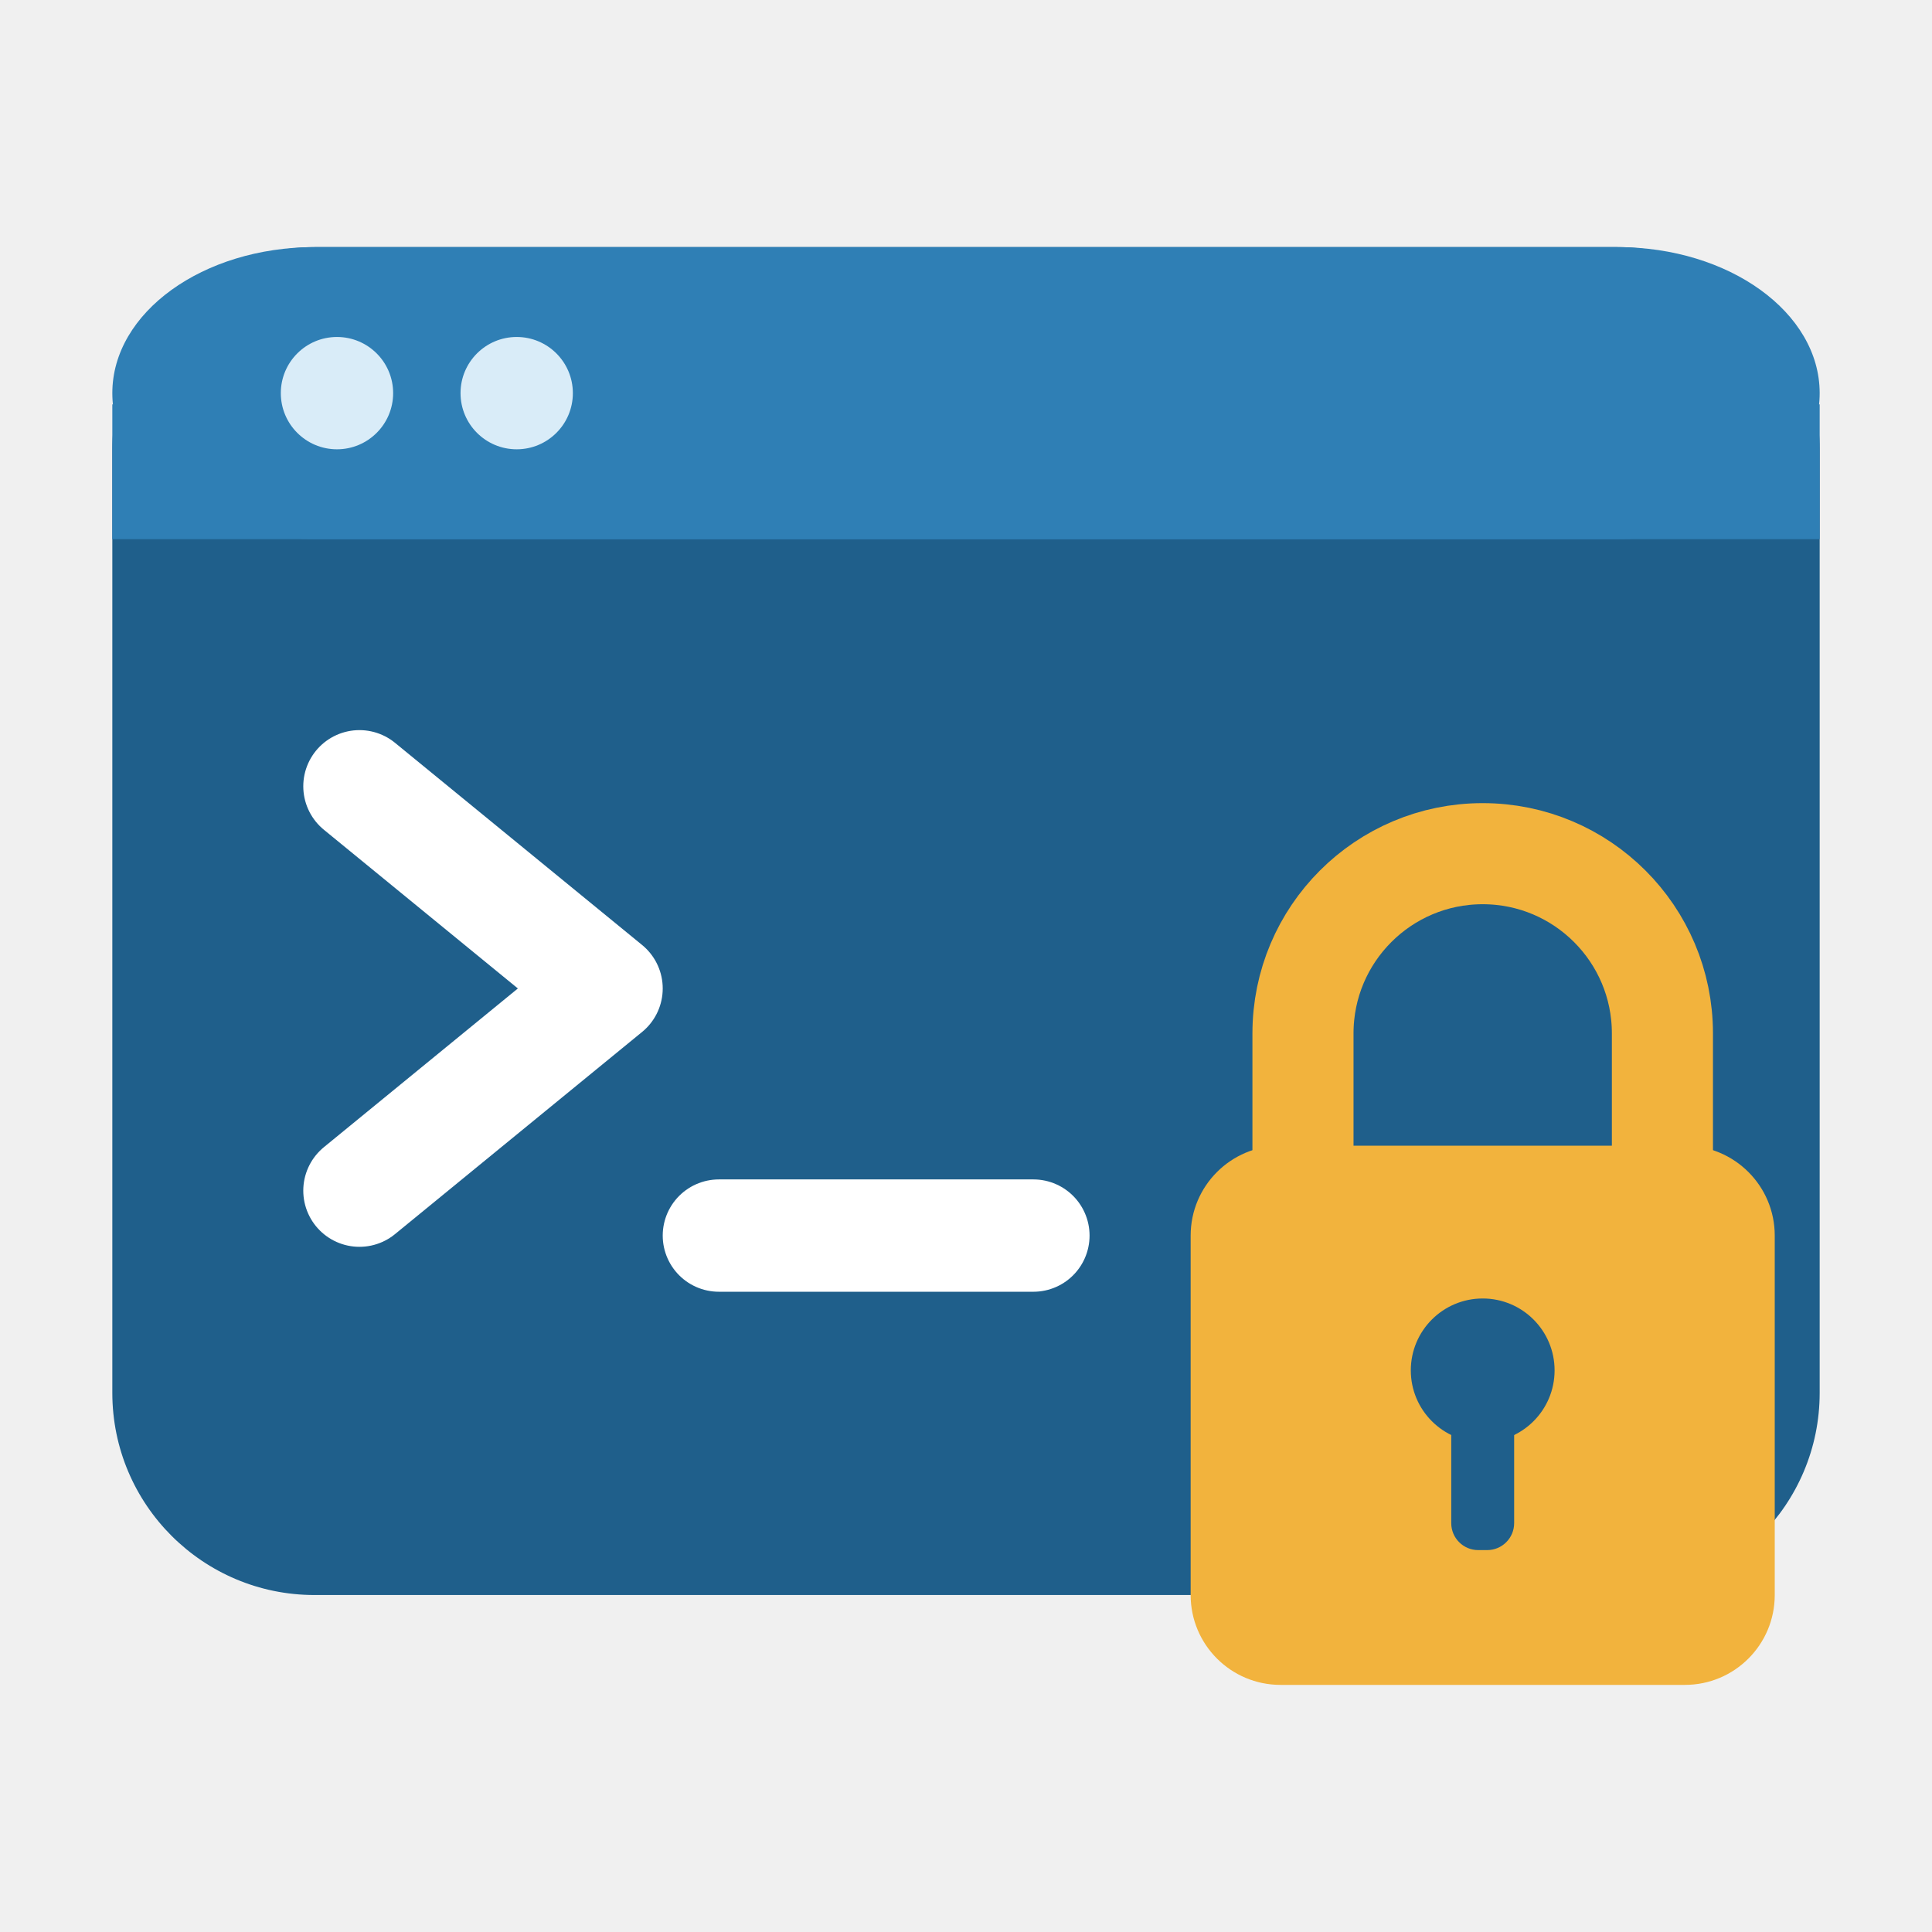
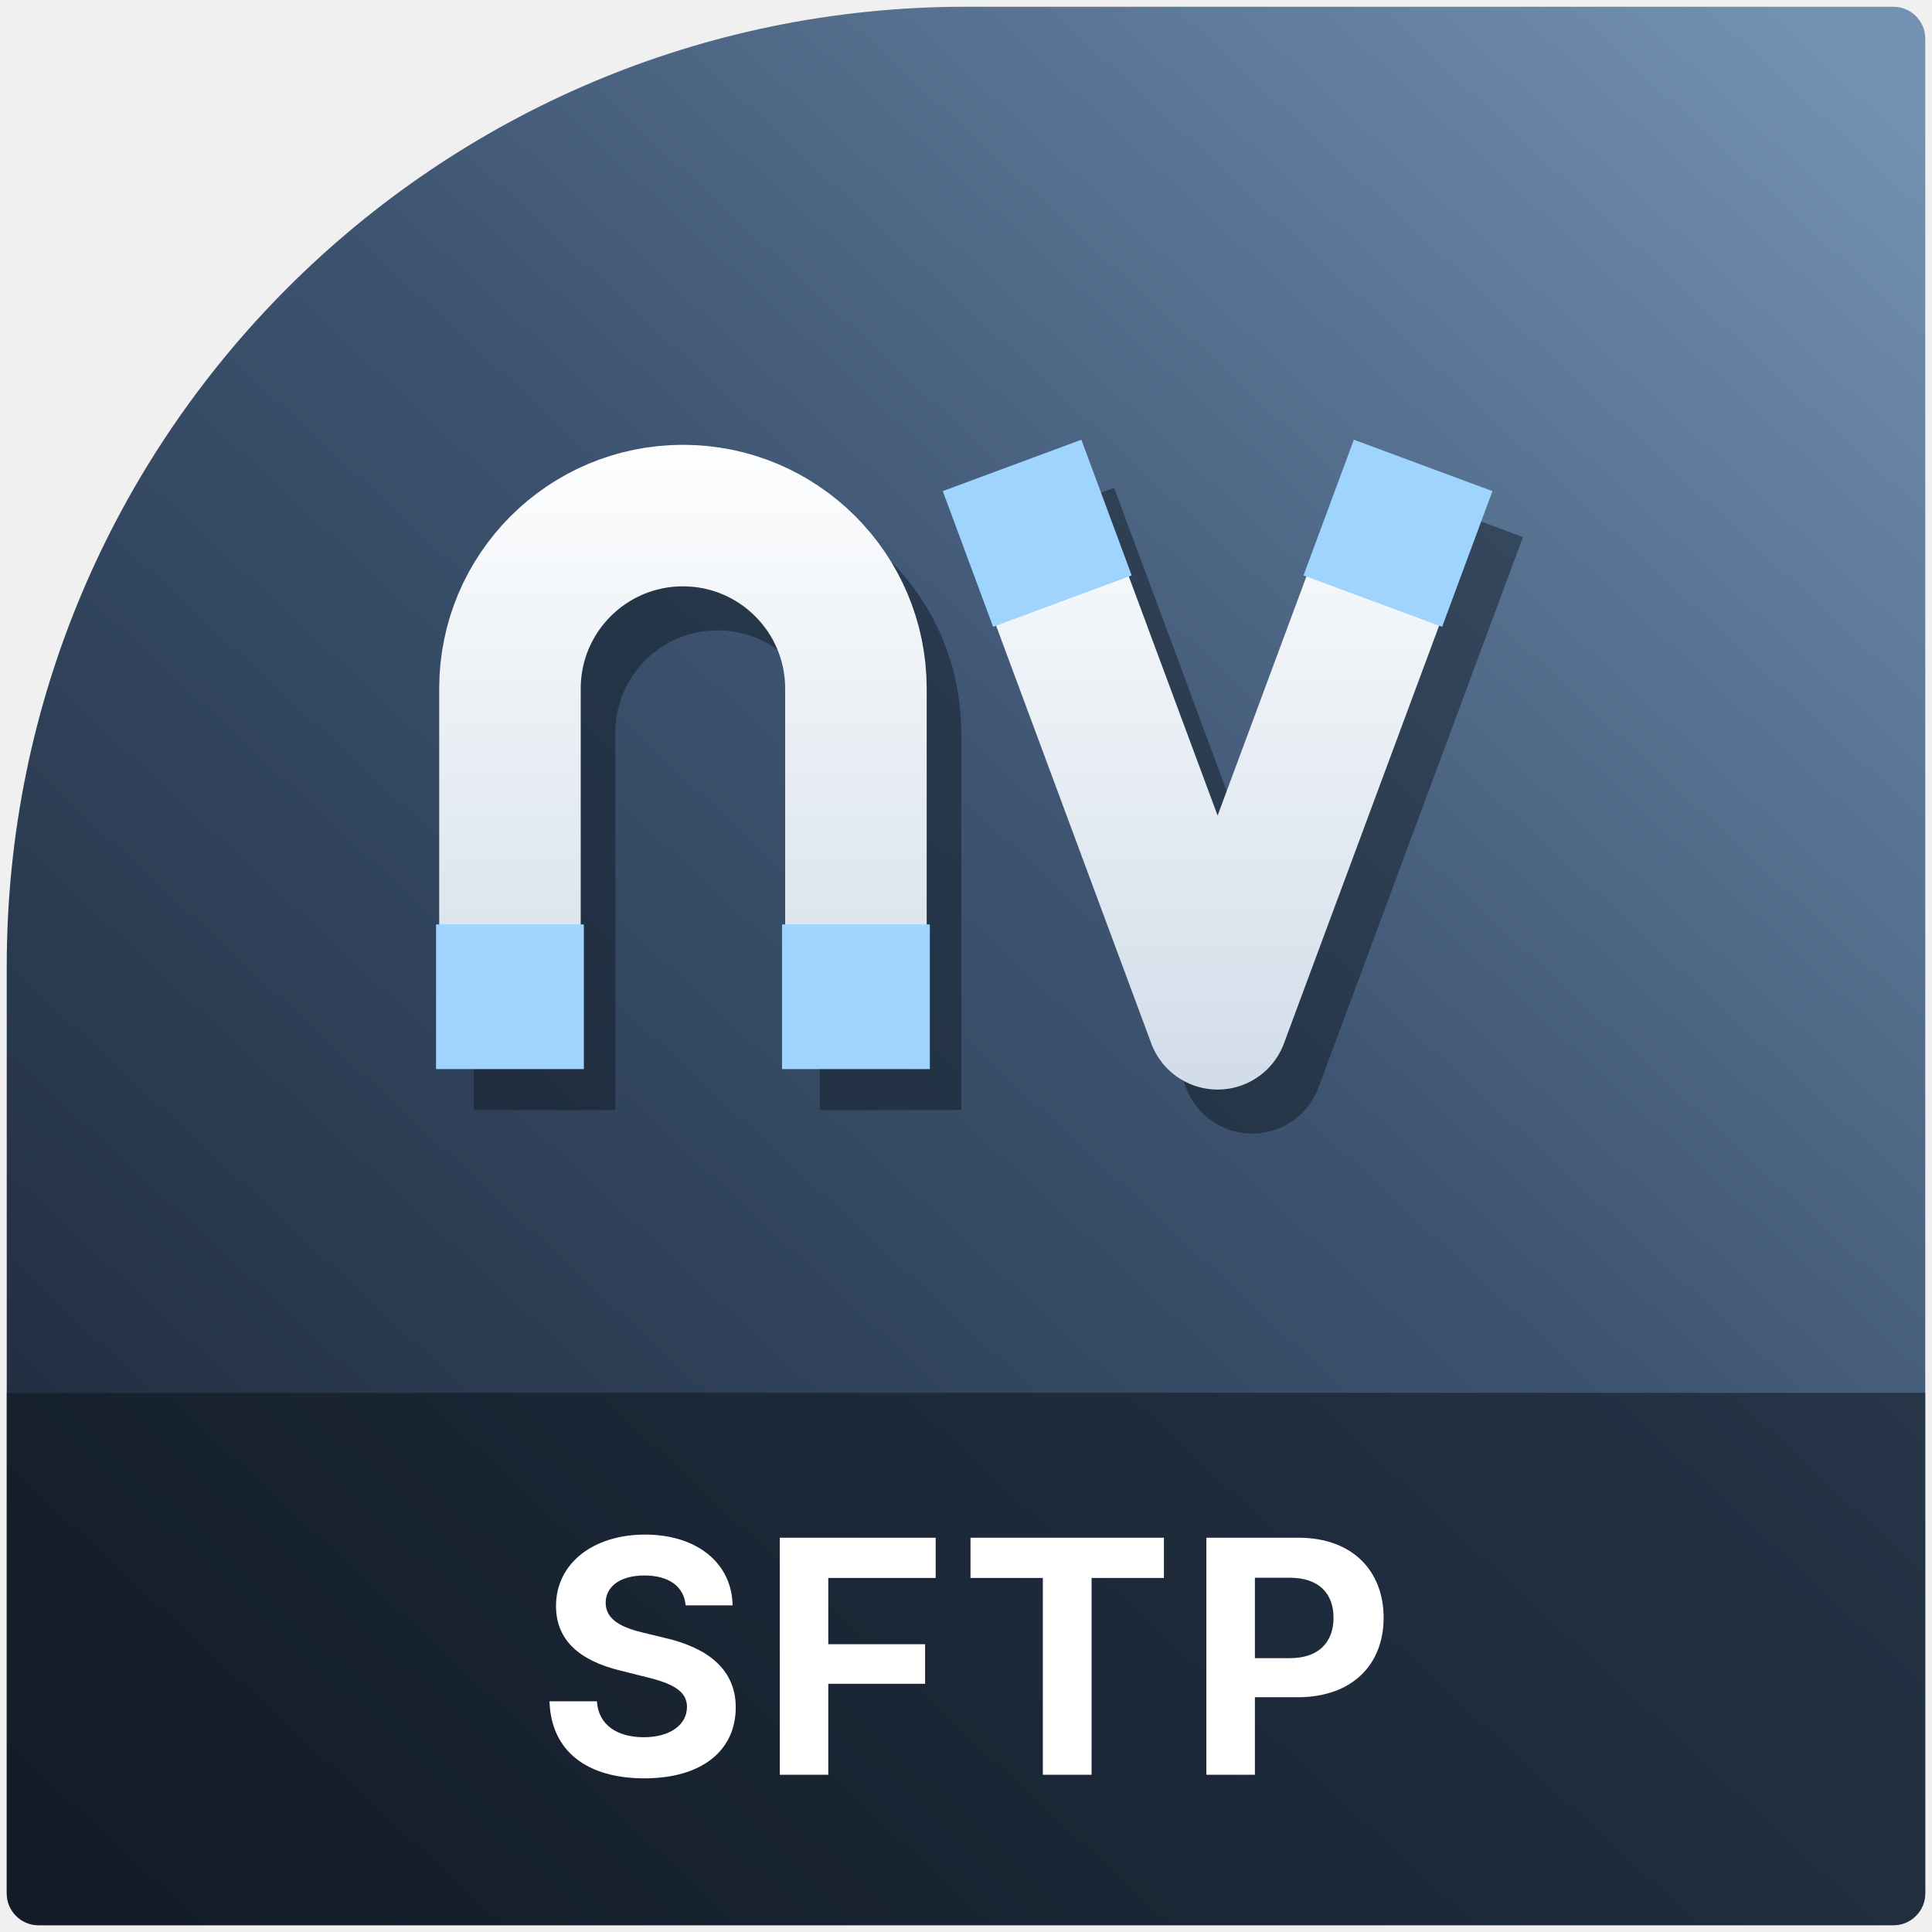
<svg xmlns="http://www.w3.org/2000/svg" width="86" height="86" viewBox="0 0 86 86">
-   <rect x="5" y="11" width="76" height="60" rx="9" ry="9" fill="#1f5f8b" />
-   <rect x="5" y="11" width="76" height="13" rx="9" ry="9" fill="#2f7fb5" />
-   <rect x="5" y="18" width="76" height="6" fill="#2f7fb5" />
-   <circle cx="15" cy="17.5" r="2.5" fill="#d9ecf8" />
-   <circle cx="23" cy="17.5" r="2.5" fill="#d9ecf8" />
-   <polyline points="16,35 27,44 16,53" fill="none" stroke="#ffffff" stroke-width="5" stroke-linecap="round" stroke-linejoin="round" />
-   <line x1="32" y1="55" x2="46" y2="55" stroke="#ffffff" stroke-width="5" stroke-linecap="round" />
-   <path d="M58 52 v-6 a8 8 0 0 1 16 0 v6" fill="none" stroke="#f2b33d" stroke-width="4.5" />
-   <rect x="53" y="51" width="26" height="24" rx="4" ry="4" fill="#f2b33d" />
-   <circle cx="66" cy="61" r="3.2" fill="#1f5f8b" />
-   <rect x="64.6" y="62" width="2.8" height="7" rx="1.2" fill="#1f5f8b" />
+   <defs>
+     <linearGradient id="ground" x1="6" y1="84" x2="82" y2="2" gradientUnits="userSpaceOnUse">
+       <stop offset="0" stop-color="#1b2636" />
+       <stop offset="0.55" stop-color="#3d5471" />
+       <stop offset="1" stop-color="#7391b2" />
+     </linearGradient>
+     <linearGradient id="steel" x1="43" y1="24" x2="43" y2="68" gradientUnits="userSpaceOnUse">
+       <stop offset="0" stop-color="#ffffff" />
+       <stop offset="1" stop-color="#d0dbe8" />
+     </linearGradient>
+   </defs>
+   <path d="M43 .3H84.28A1.42 1.42 0 0 1 85.7 1.72V84.28A1.42 1.42 0 0 1 84.28 85.7H1.72A1.42 1.42 0 0 1 .3 84.28V43A42.7 42.7 0 0 1 43 .3Z" fill="url(#ground)" />
+   <path d="M.3 62H85.7V84.28A1.42 1.42 0 0 1 84.28 85.7H1.72A1.42 1.42 0 0 1 .3 84.28Z" fill="#0d141d" fill-opacity="0.55" />
+   <g transform="translate(12.20 1.95) scale(0.7)" fill="none" stroke-width="9">
+     <g transform="translate(2.2 2.8)" stroke="#0d141d" stroke-opacity="0.45">
+       <path d="M15 65V41a11 11 0 0 1 22 0V65" />
+       <path d="M47 27 60 62 73 27" stroke-linejoin="round" />
+     </g>
+     <g stroke="url(#steel)">
+       <path d="M15 65V41a11 11 0 0 1 22 0V65" />
+       <path d="M47 27 60 62 73 27" stroke-linejoin="round" />
+     </g>
+     <path d="M15 65.2V56M37 65.2V56M46.93 26.81 50.13 35.44M73.07 26.81 69.87 35.44" stroke="#9fd4ff" stroke-width="9.4" />
+   </g>
+   <path fill="#ffffff" d="M28.68 79.16C31.25 79.16 32.75 77.92 32.75 76C32.75 74.23 31.38 73.32 29.6 72.91L28.65 72.68C27.75 72.47 26.96 72.13 26.96 71.35C26.96 70.64 27.58 70.13 28.69 70.13C29.77 70.13 30.45 70.62 30.52 71.46H32.61C32.58 69.6 31.05 68.31 28.71 68.31C26.42 68.31 24.75 69.58 24.75 71.49C24.75 73.02 25.81 73.92 27.6 74.36L28.76 74.65C29.91 74.93 30.58 75.26 30.58 75.98C30.58 76.78 29.82 77.33 28.66 77.33C27.49 77.33 26.64 76.8 26.57 75.73H24.46C24.53 77.97 26.15 79.16 28.68 79.16ZM34.71 79H36.87V74.95H41.18V73.19H36.87V70.24H41.65V68.45H34.71ZM43.2 70.24H46.42V79H48.59V70.24H51.81V68.45H43.2ZM53.7 79H55.86V75.55H57.76C60.19 75.55 61.59 74.1 61.59 72.01C61.59 69.94 60.21 68.45 57.81 68.45H53.7ZM55.86 73.81V70.23H57.41C58.73 70.23 59.36 70.95 59.36 72.01C59.36 73.07 58.73 73.81 57.42 73.81Z" />
</svg>
